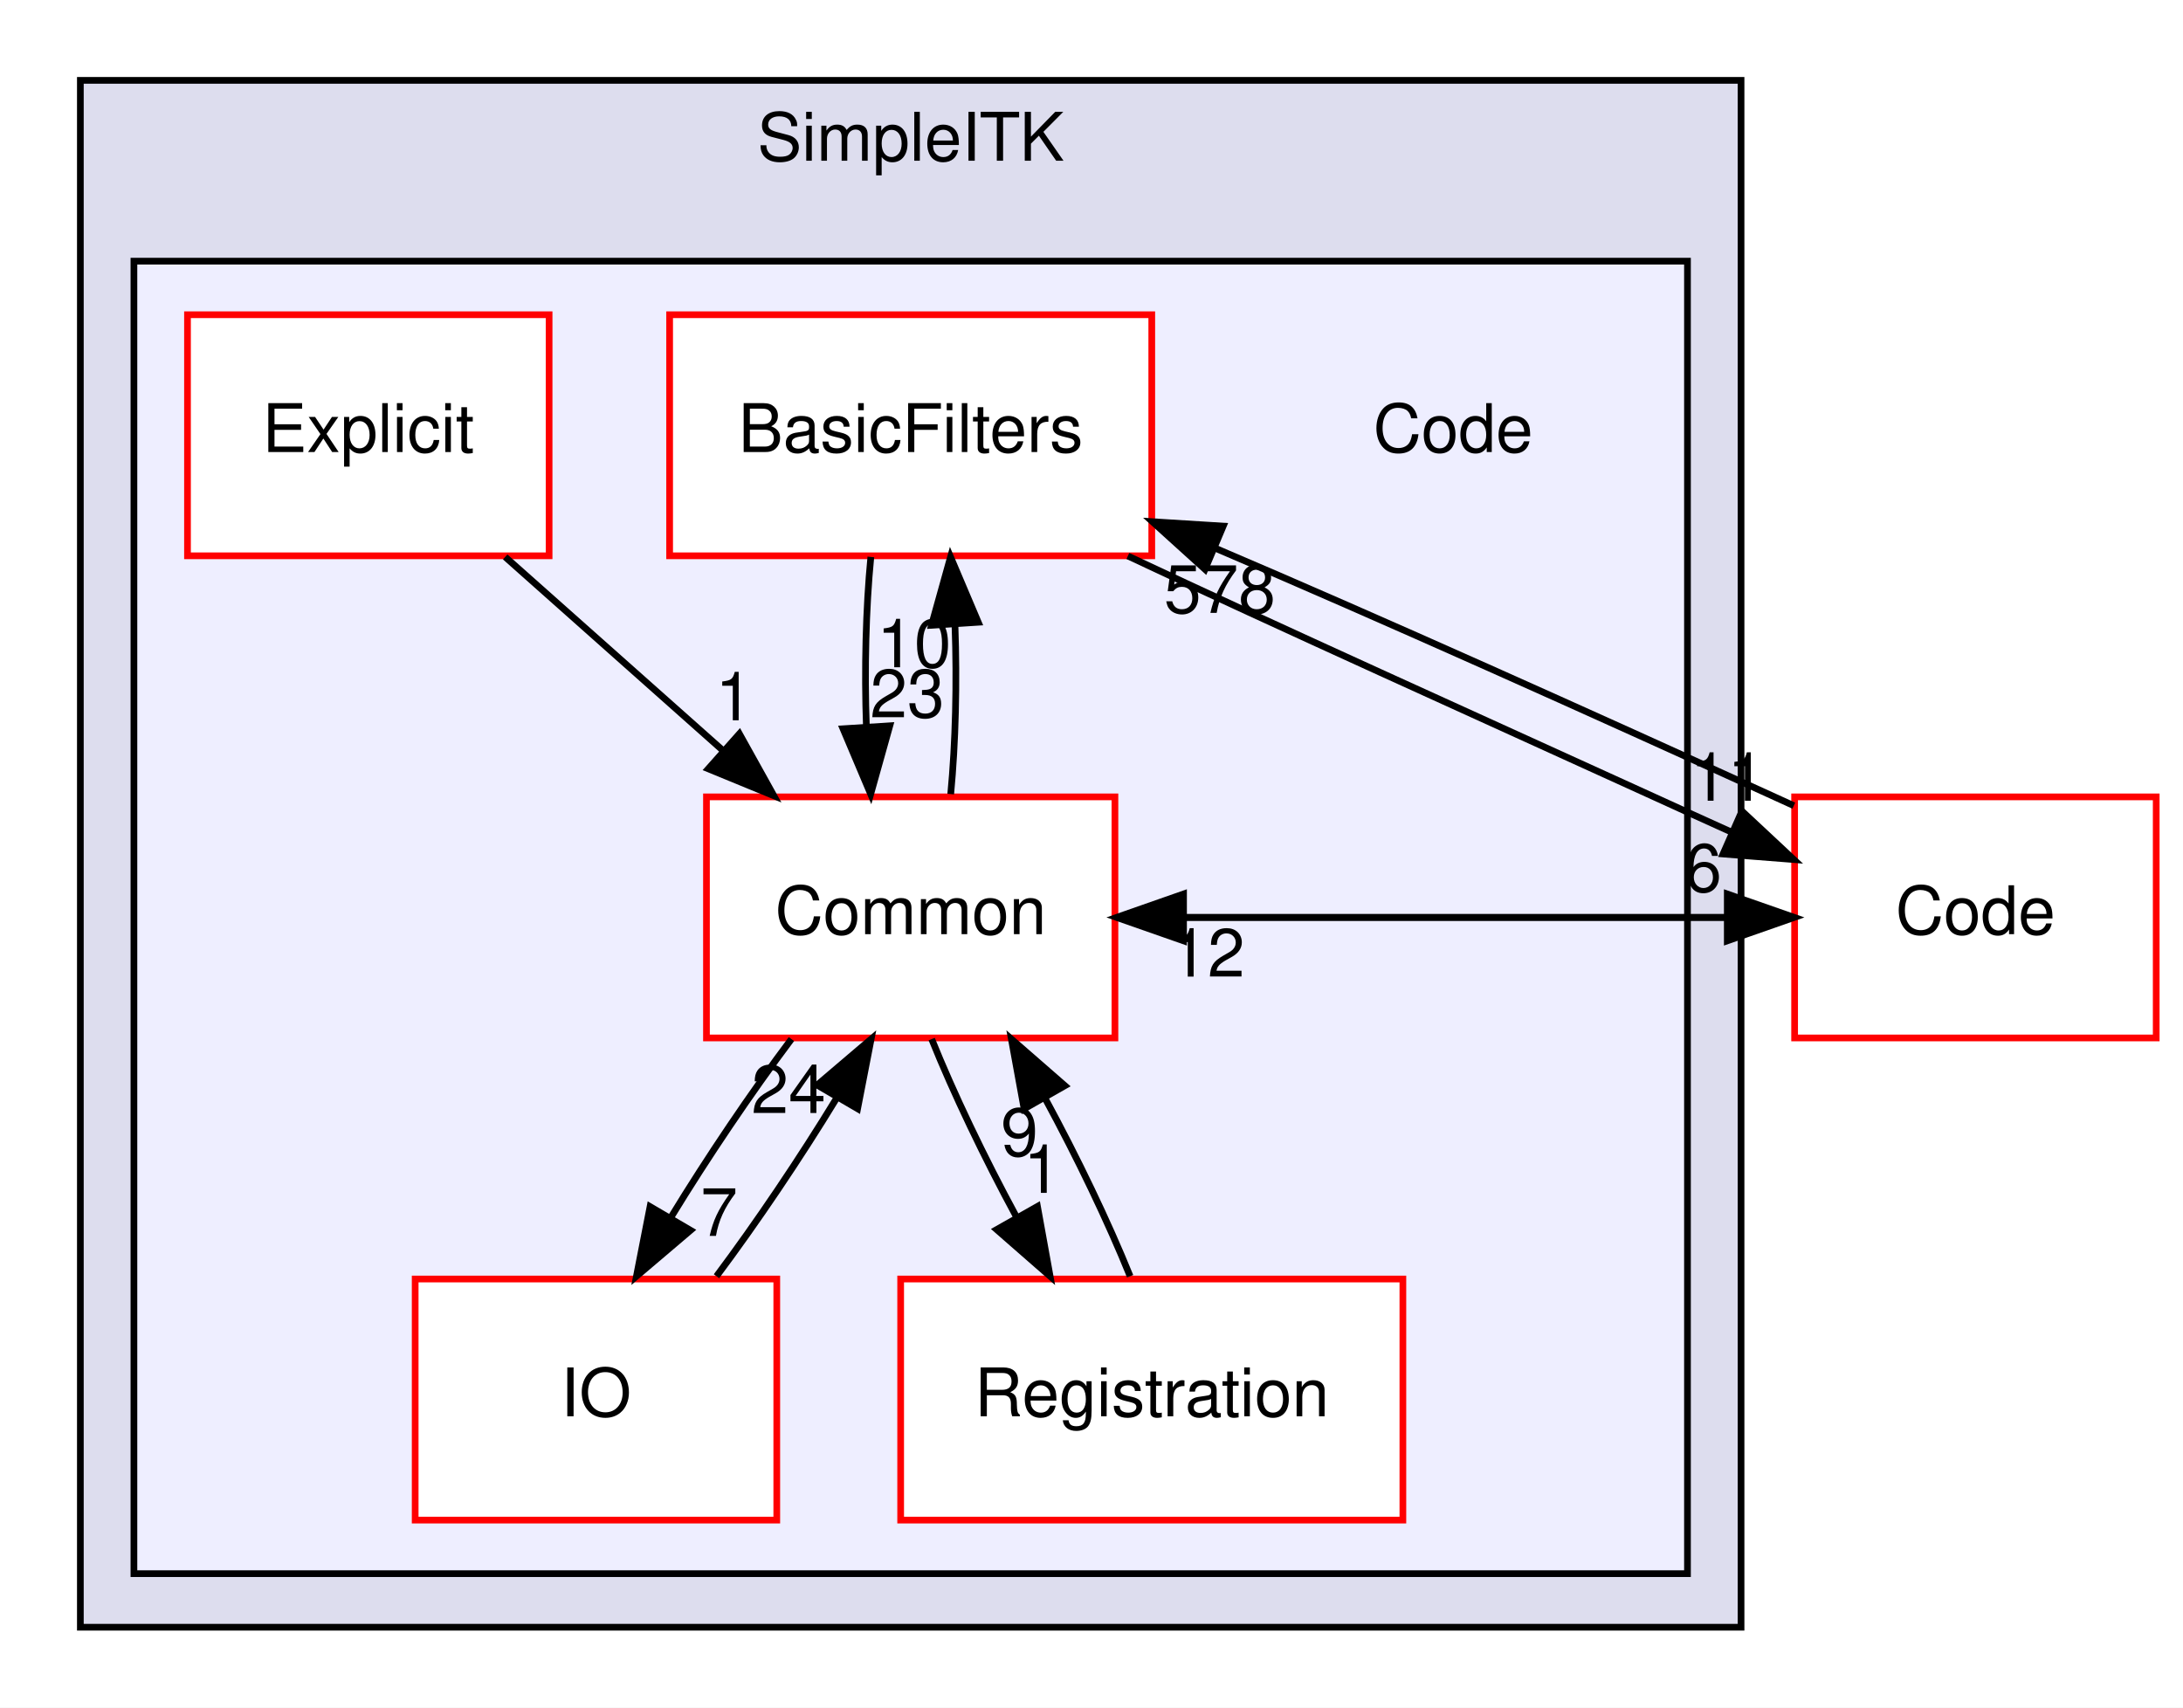
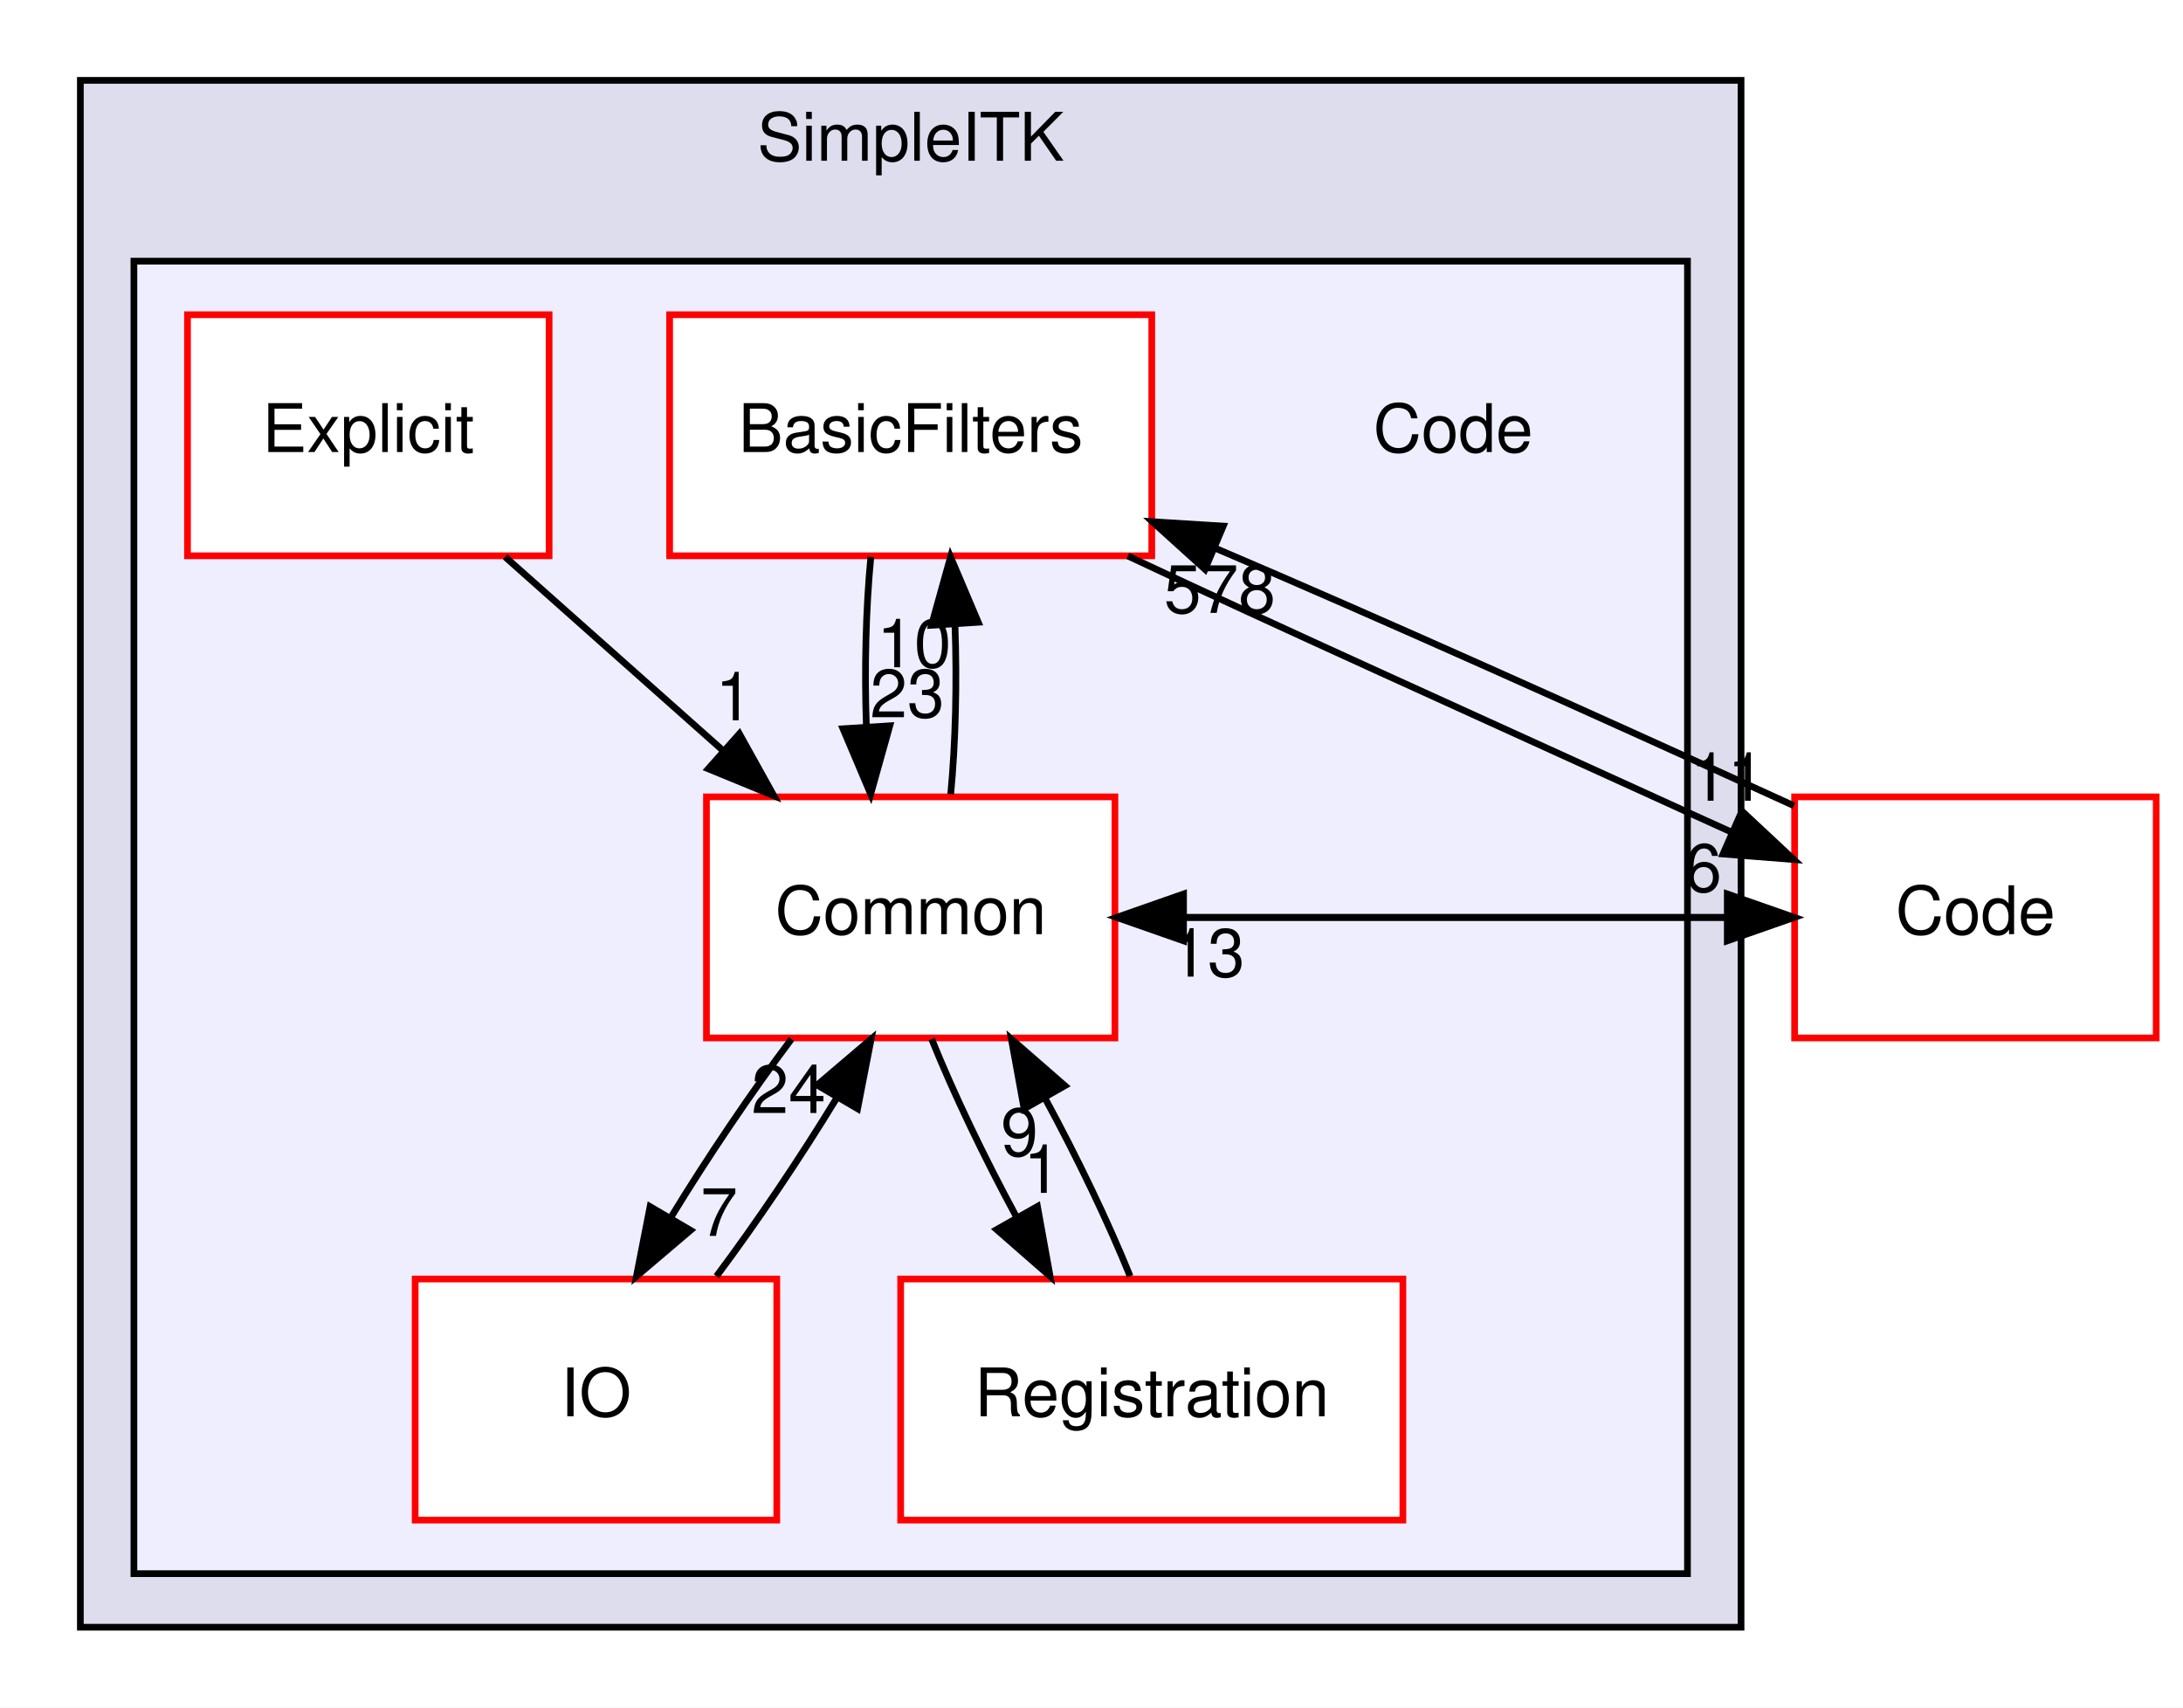
<svg xmlns="http://www.w3.org/2000/svg" xmlns:xlink="http://www.w3.org/1999/xlink" width="326pt" height="255pt" viewBox="0.00 0.00 326.00 255.00">
  <g id="graph0" class="graph" transform="scale(1 1) rotate(0) translate(4 251)">
    <polygon fill="#ffffff" stroke="transparent" points="-4,4 -4,-251 322,-251 322,4 -4,4" />
    <g id="clust1" class="cluster">
      <g id="a_clust1">
        <a xlink:href="dir_0195af5fa7804b5c802a7ca910fa092c.html" target="_top" xlink:title="SimpleITK">
          <polygon fill="#ddddee" stroke="#000000" points="8,-8 8,-239 256,-239 256,-8 8,-8" />
          <text text-anchor="middle" x="132" y="-227" font-family="Helvetica,sans-Serif" font-size="10.00" fill="#000000">SimpleITK</text>
        </a>
      </g>
    </g>
    <g id="clust2" class="cluster">
      <g id="a_clust2">
        <a xlink:href="dir_b9cb50edb61d9a37345e1397b3ccbbdc.html" target="_top">
          <polygon fill="#eeeeff" stroke="#000000" points="16,-16 16,-212 248,-212 248,-16 16,-16" />
        </a>
      </g>
    </g>
    <g id="node1" class="node">
      <text text-anchor="middle" x="213" y="-183.5" font-family="Helvetica,sans-Serif" font-size="10.00" fill="#000000">Code</text>
    </g>
    <g id="node2" class="node">
      <g id="a_node2">
        <a xlink:href="dir_dbb0507b3639155bebaec74fe5b3f957.html" target="_top" xlink:title="BasicFilters">
          <polygon fill="#ffffff" stroke="#ff0000" points="168,-204 96,-204 96,-168 168,-168 168,-204" />
          <text text-anchor="middle" x="132" y="-183.5" font-family="Helvetica,sans-Serif" font-size="10.00" fill="#000000">BasicFilters</text>
        </a>
      </g>
    </g>
    <g id="node3" class="node">
      <g id="a_node3">
        <a xlink:href="dir_1ba33b307118a85c0794d13b60d0caea.html" target="_top" xlink:title="Common">
          <polygon fill="#ffffff" stroke="#ff0000" points="162.5,-132 101.5,-132 101.5,-96 162.5,-96 162.5,-132" />
          <text text-anchor="middle" x="132" y="-111.5" font-family="Helvetica,sans-Serif" font-size="10.00" fill="#000000">Common</text>
        </a>
      </g>
    </g>
    <g id="edge7" class="edge">
      <path fill="none" stroke="#000000" d="M126.048,-167.831C125.297,-160.131 125.076,-150.974 125.385,-142.417" />
      <polygon fill="#000000" stroke="#000000" points="128.879,-142.616 126.024,-132.413 121.894,-142.17 128.879,-142.616" />
      <g id="a_edge7-headlabel">
        <a xlink:href="dir_000004_000006.html" target="_top" xlink:title="23">
          <text text-anchor="middle" x="131.484" y="-143.884" font-family="Helvetica,sans-Serif" font-size="10.00" fill="#000000">23</text>
        </a>
      </g>
    </g>
    <g id="node7" class="node">
      <g id="a_node7">
        <a xlink:href="dir_f39368514e927ff3df32776217a2e927.html" target="_top" xlink:title="Code">
          <polygon fill="#ffffff" stroke="#ff0000" points="318,-132 264,-132 264,-96 318,-96 318,-132" />
          <text text-anchor="middle" x="291" y="-111.5" font-family="Helvetica,sans-Serif" font-size="10.00" fill="#000000">Code</text>
        </a>
      </g>
    </g>
    <g id="edge8" class="edge">
      <path fill="none" stroke="#000000" d="M164.429,-167.973C186.625,-157.522 216.495,-144.08 243,-132 246.741,-130.295 250.679,-128.49 254.645,-126.707" />
      <polygon fill="#000000" stroke="#000000" points="256.133,-129.876 263.874,-122.643 253.312,-123.47 256.133,-129.876" />
      <g id="a_edge8-headlabel">
        <a xlink:href="dir_000004_000008.html" target="_top" xlink:title="11">
          <text text-anchor="middle" x="253.987" y="-131.423" font-family="Helvetica,sans-Serif" font-size="10.00" fill="#000000">11</text>
        </a>
      </g>
    </g>
    <g id="edge3" class="edge">
      <path fill="none" stroke="#000000" d="M137.976,-132.413C138.707,-140.059 138.92,-149.108 138.615,-157.573" />
      <polygon fill="#000000" stroke="#000000" points="135.105,-157.626 137.952,-167.831 142.09,-158.078 135.105,-157.626" />
      <g id="a_edge3-headlabel">
        <a xlink:href="dir_000006_000004.html" target="_top" xlink:title="10">
          <text text-anchor="middle" x="132.503" y="-151.356" font-family="Helvetica,sans-Serif" font-size="10.00" fill="#000000">10</text>
        </a>
      </g>
    </g>
    <g id="node5" class="node">
      <g id="a_node5">
        <a xlink:href="dir_2a34bf78513aea0df2e2c3d4af0cd38f.html" target="_top" xlink:title="IO">
          <polygon fill="#ffffff" stroke="#ff0000" points="112,-60 58,-60 58,-24 112,-24 112,-60" />
          <text text-anchor="middle" x="85" y="-39.5" font-family="Helvetica,sans-Serif" font-size="10.00" fill="#000000">IO</text>
        </a>
      </g>
    </g>
    <g id="edge4" class="edge">
      <path fill="none" stroke="#000000" d="M114.188,-95.831C108.156,-87.793 101.667,-78.167 96.244,-69.292" />
      <polygon fill="#000000" stroke="#000000" points="99.118,-67.273 91.044,-60.413 93.078,-70.811 99.118,-67.273" />
      <g id="a_edge4-headlabel">
        <a xlink:href="dir_000006_000022.html" target="_top" xlink:title="7">
          <text text-anchor="middle" x="103.385" y="-66.44" font-family="Helvetica,sans-Serif" font-size="10.00" fill="#000000">7</text>
        </a>
      </g>
    </g>
    <g id="node6" class="node">
      <g id="a_node6">
        <a xlink:href="dir_38d004fcec24276f2c541b703d786171.html" target="_top" xlink:title="Registration">
          <polygon fill="#ffffff" stroke="#ff0000" points="205.5,-60 130.5,-60 130.5,-24 205.5,-24 205.5,-60" />
          <text text-anchor="middle" x="168" y="-39.5" font-family="Helvetica,sans-Serif" font-size="10.00" fill="#000000">Registration</text>
        </a>
      </g>
    </g>
    <g id="edge2" class="edge">
      <path fill="none" stroke="#000000" d="M135.132,-95.831C138.368,-87.793 142.975,-78.167 147.783,-69.292" />
      <polygon fill="#000000" stroke="#000000" points="150.929,-70.838 152.817,-60.413 144.84,-67.386 150.929,-70.838" />
      <g id="a_edge2-headlabel">
        <a xlink:href="dir_000006_000025.html" target="_top" xlink:title="1">
          <text text-anchor="middle" x="151.626" y="-72.866" font-family="Helvetica,sans-Serif" font-size="10.00" fill="#000000">1</text>
        </a>
      </g>
    </g>
    <g id="edge5" class="edge">
      <path fill="none" stroke="#000000" d="M162.744,-114C193.052,-114 223.36,-114 253.668,-114" />
      <polygon fill="#000000" stroke="#000000" points="253.946,-117.5 263.946,-114 253.946,-110.5 253.946,-117.5" />
      <g id="a_edge5-headlabel">
        <a xlink:href="dir_000006_000008.html" target="_top" xlink:title="6">
          <text text-anchor="middle" x="250.351" y="-117.839" font-family="Helvetica,sans-Serif" font-size="10.00" fill="#000000">6</text>
        </a>
      </g>
    </g>
    <g id="node4" class="node">
      <g id="a_node4">
        <a xlink:href="dir_2c0aae0932349bdc522a08f3cf356d36.html" target="_top" xlink:title="Explicit">
          <polygon fill="#ffffff" stroke="#ff0000" points="78,-204 24,-204 24,-168 78,-168 78,-204" />
          <text text-anchor="middle" x="51" y="-183.5" font-family="Helvetica,sans-Serif" font-size="10.00" fill="#000000">Explicit</text>
        </a>
      </g>
    </g>
    <g id="edge1" class="edge">
      <path fill="none" stroke="#000000" d="M71.44,-167.831C81.32,-159.048 93.332,-148.371 104.045,-138.849" />
      <polygon fill="#000000" stroke="#000000" points="106.418,-141.422 111.567,-132.163 101.767,-136.191 106.418,-141.422" />
      <g id="a_edge1-headlabel">
        <a xlink:href="dir_000020_000006.html" target="_top" xlink:title="1">
          <text text-anchor="middle" x="105.618" y="-143.433" font-family="Helvetica,sans-Serif" font-size="10.00" fill="#000000">1</text>
        </a>
      </g>
    </g>
    <g id="edge9" class="edge">
      <path fill="none" stroke="#000000" d="M102.996,-60.413C109.036,-68.484 115.519,-78.118 120.92,-86.978" />
      <polygon fill="#000000" stroke="#000000" points="118.026,-88.962 126.092,-95.831 124.07,-85.431 118.026,-88.962" />
      <g id="a_edge9-headlabel">
        <a xlink:href="dir_000022_000006.html" target="_top" xlink:title="24">
          <text text-anchor="middle" x="113.761" y="-84.79" font-family="Helvetica,sans-Serif" font-size="10.00" fill="#000000">24</text>
        </a>
      </g>
    </g>
    <g id="edge6" class="edge">
      <path fill="none" stroke="#000000" d="M164.769,-60.413C161.506,-68.484 156.883,-78.118 152.071,-86.978" />
      <polygon fill="#000000" stroke="#000000" points="148.937,-85.408 147.037,-95.831 155.022,-88.868 148.937,-85.408" />
      <g id="a_edge6-headlabel">
        <a xlink:href="dir_000025_000006.html" target="_top" xlink:title="9">
          <text text-anchor="middle" x="148.246" y="-78.38" font-family="Helvetica,sans-Serif" font-size="10.00" fill="#000000">9</text>
        </a>
      </g>
    </g>
    <g id="edge11" class="edge">
      <path fill="none" stroke="#000000" d="M263.882,-130.684C262.913,-131.128 261.95,-131.567 261,-132 233.442,-144.56 202.247,-158.592 177.322,-169.203" />
      <polygon fill="#000000" stroke="#000000" points="175.951,-165.983 168.096,-173.093 178.671,-172.433 175.951,-165.983" />
      <g id="a_edge11-headlabel">
        <a xlink:href="dir_000008_000004.html" target="_top" xlink:title="578">
          <text text-anchor="middle" x="178.161" y="-159.47" font-family="Helvetica,sans-Serif" font-size="10.00" fill="#000000">578</text>
        </a>
      </g>
    </g>
    <g id="edge10" class="edge">
      <path fill="none" stroke="#000000" d="M263.946,-114C233.638,-114 203.33,-114 173.023,-114" />
      <polygon fill="#000000" stroke="#000000" points="172.744,-110.5 162.744,-114 172.744,-117.5 172.744,-110.5" />
      <g id="a_edge10-headlabel">
-         <a xlink:href="dir_000008_000006.html" target="_top" xlink:title="12">
-           <text text-anchor="middle" x="176.339" y="-105.161" font-family="Helvetica,sans-Serif" font-size="10.00" fill="#000000">12</text>
+         <a xlink:href="dir_000008_000006.html" target="_top" xlink:title="13">
+           <text text-anchor="middle" x="176.339" y="-105.161" font-family="Helvetica,sans-Serif" font-size="10.00" fill="#000000">13</text>
        </a>
      </g>
    </g>
  </g>
</svg>
